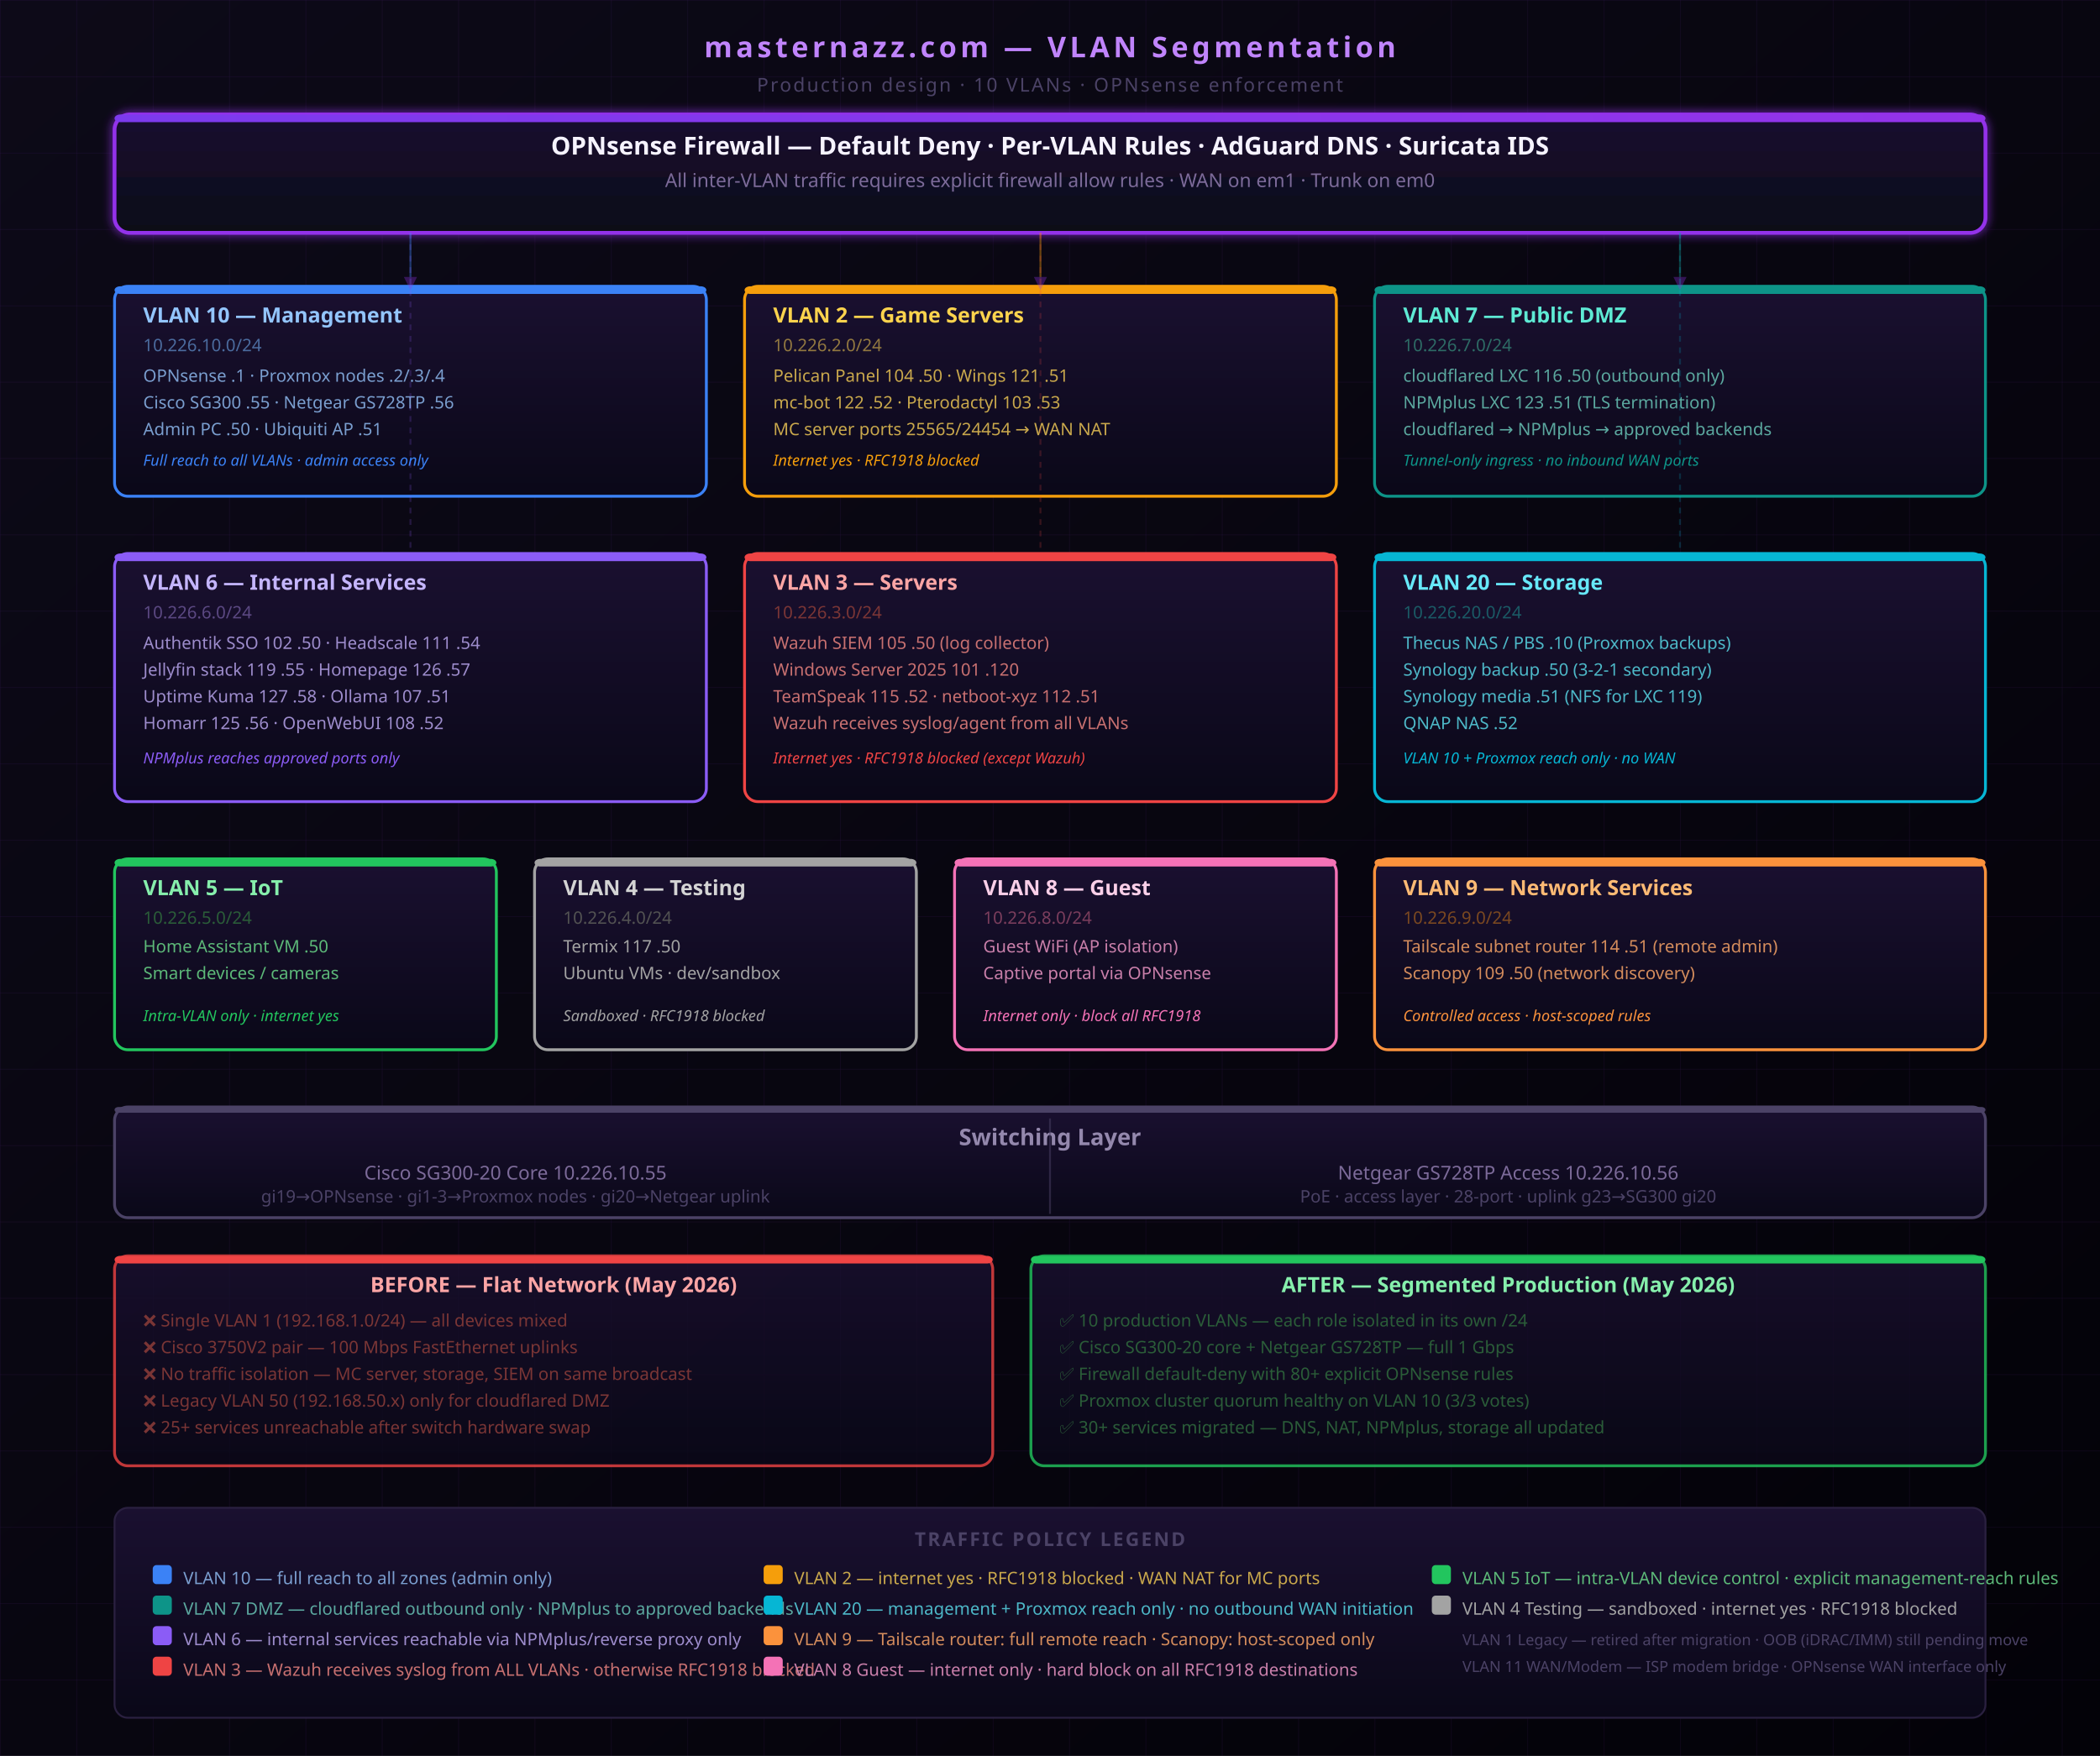
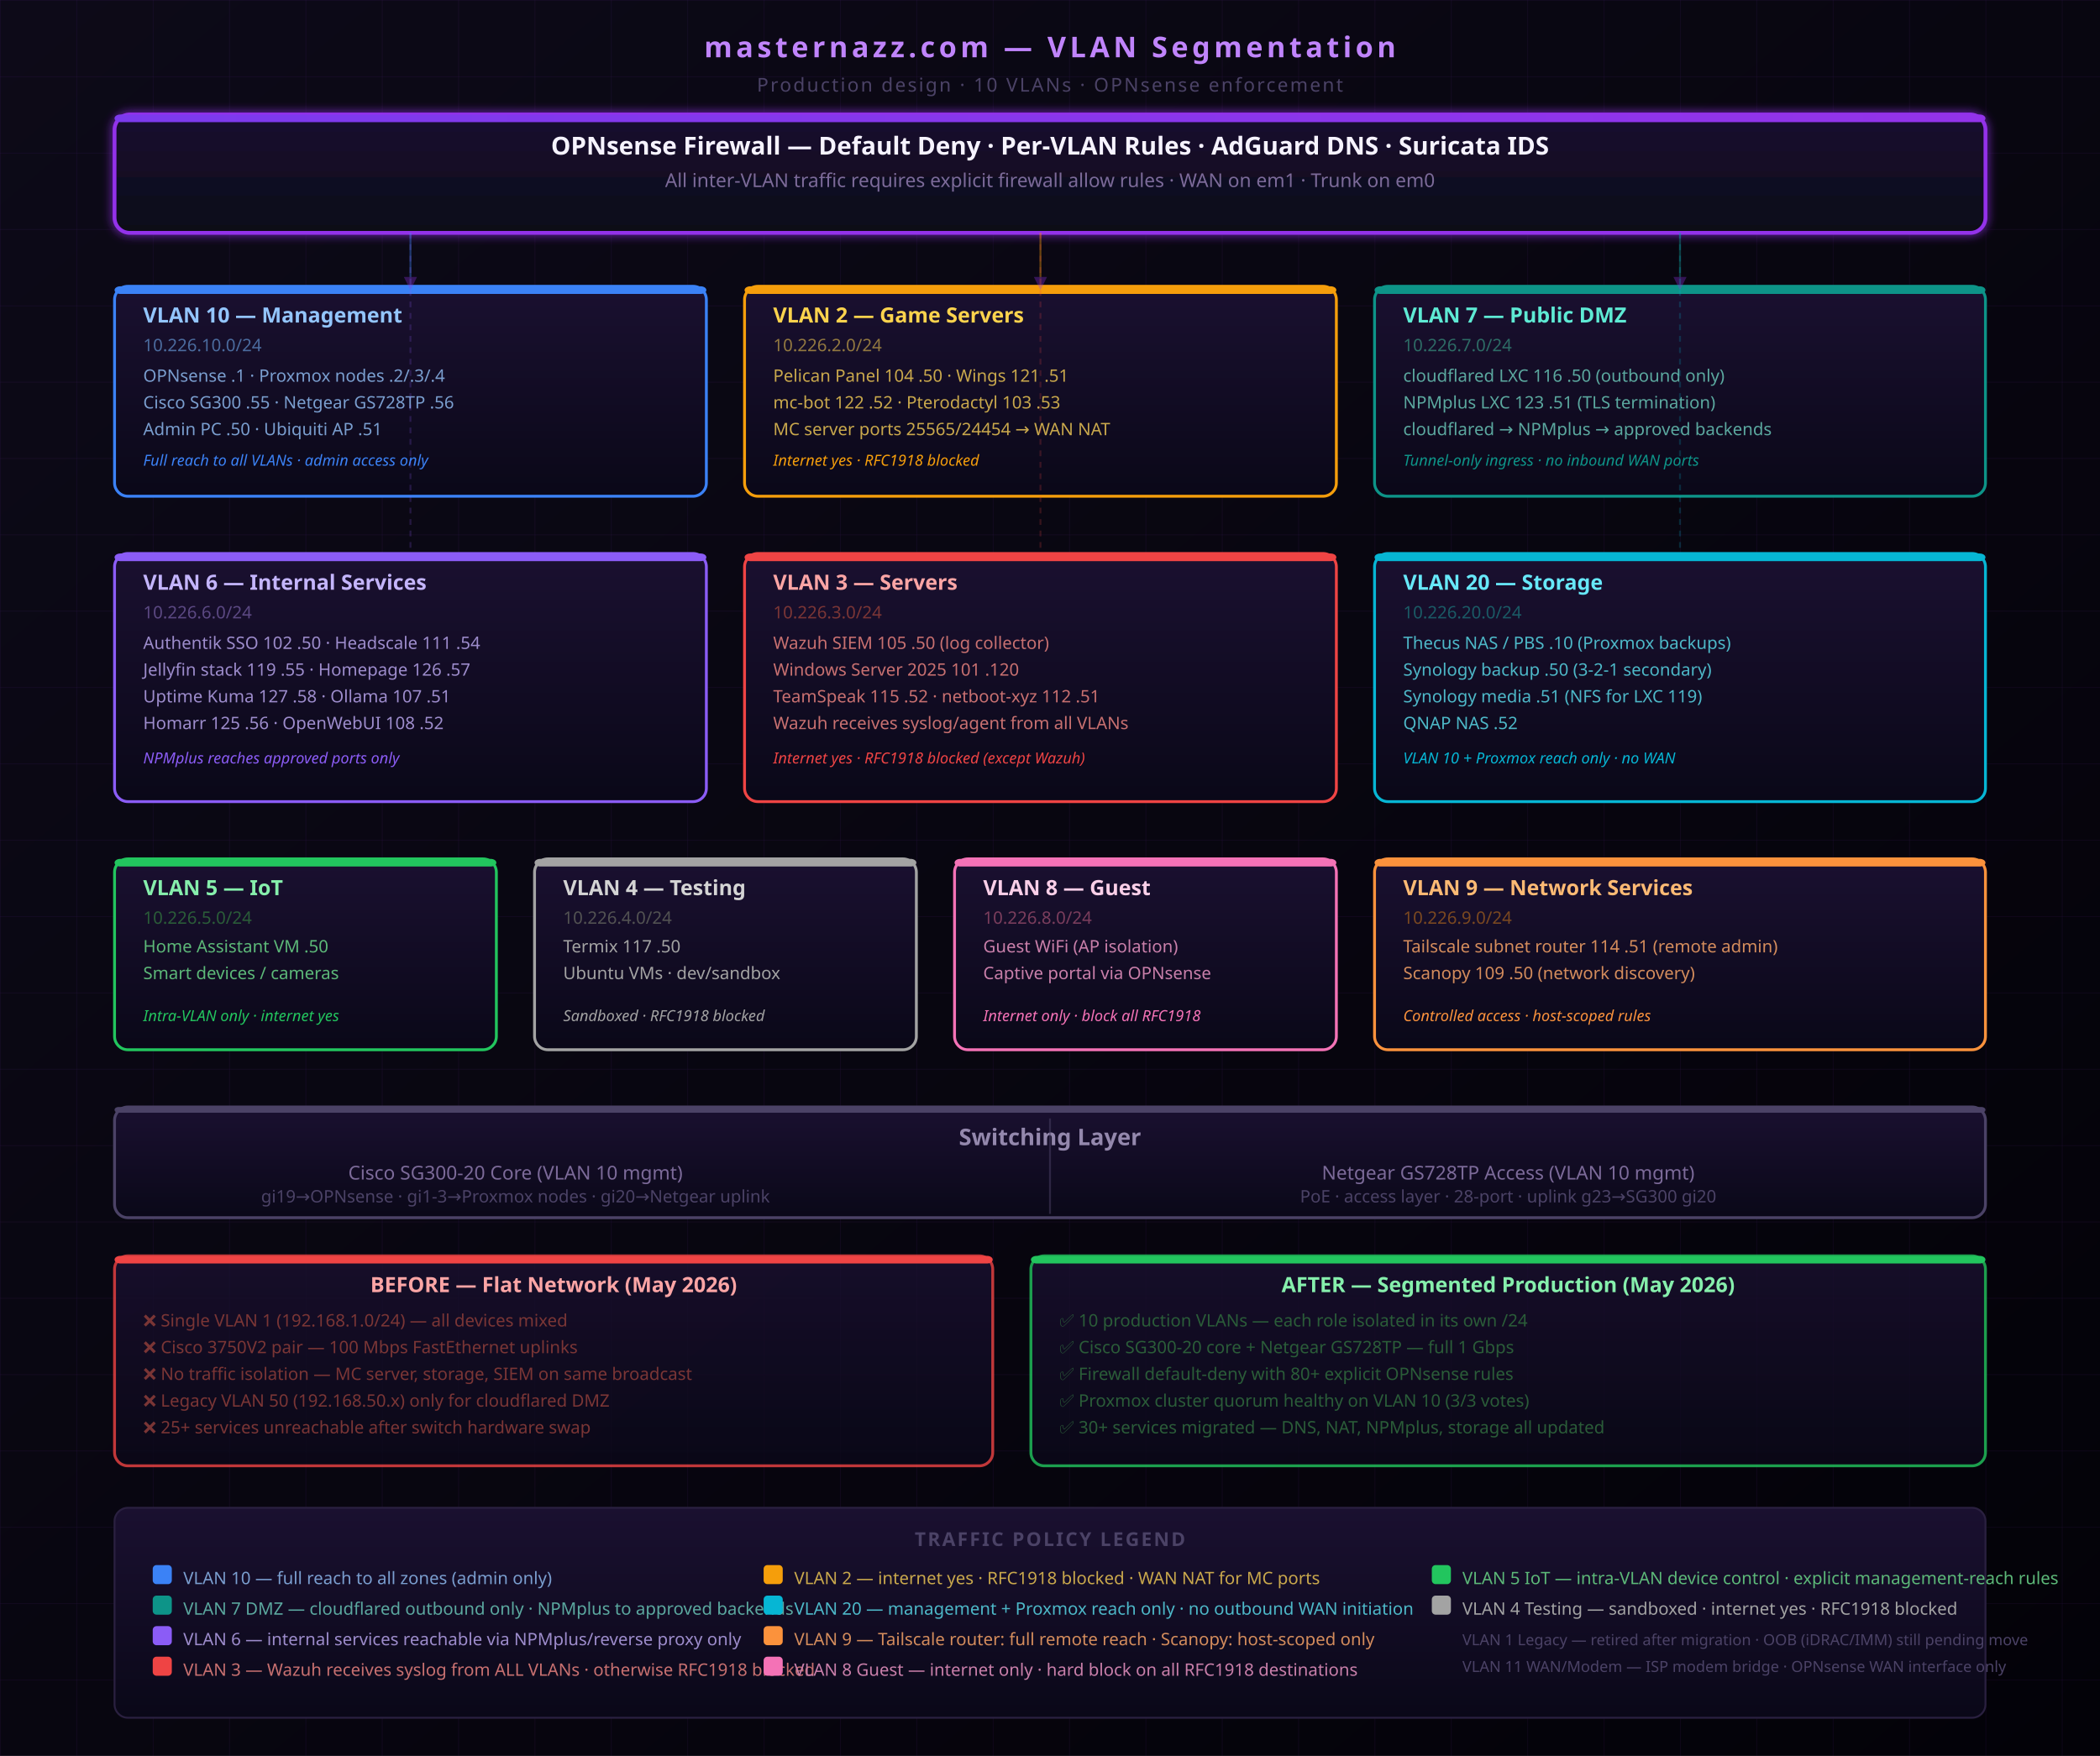
<svg xmlns="http://www.w3.org/2000/svg" width="1100" height="920" viewBox="0 0 1100 920" font-family="'Segoe UI', system-ui, sans-serif">
  <defs>
    <linearGradient id="vmbg" x1="0" y1="0" x2="1" y2="1" gradientUnits="objectBoundingBox">
      <stop offset="0%" stop-color="#0d0a18" />
      <stop offset="100%" stop-color="#030208" />
    </linearGradient>
    <linearGradient id="vmcard" x1="0" y1="0" x2="0" y2="1" gradientUnits="objectBoundingBox">
      <stop offset="0%" stop-color="#1a1030" />
      <stop offset="100%" stop-color="#0a0818" />
    </linearGradient>
    <linearGradient id="purpleBar" x1="0" y1="0" x2="1" y2="0" gradientUnits="objectBoundingBox">
      <stop offset="0%" stop-color="#7c3aed" />
      <stop offset="100%" stop-color="#9333ea" />
    </linearGradient>
    <pattern id="vmgrid" width="40" height="40" patternUnits="userSpaceOnUse">
      <path d="M 40 0 L 0 0 0 40" fill="none" stroke="#9333ea" stroke-width="0.18" opacity="0.3" />
    </pattern>
    <filter id="vmglow">
      <feGaussianBlur in="SourceGraphic" stdDeviation="2.5" result="b" />
      <feMerge>
        <feMergeNode in="b" />
        <feMergeNode in="SourceGraphic" />
      </feMerge>
    </filter>
    <marker id="vmarr" markerWidth="7" markerHeight="7" refX="5" refY="3.5" orient="auto">
      <path d="M0,0 L0,7 L7,3.5 z" fill="#9333ea" opacity="0.8" />
    </marker>
  </defs>
  <rect width="1100" height="920" fill="url(#vmbg)" />
  <rect width="1100" height="920" fill="url(#vmgrid)" />
  <text x="550" y="30" text-anchor="middle" fill="#c084fc" font-size="15" font-weight="700" letter-spacing="2">masternazz.com — VLAN Segmentation</text>
  <text x="550" y="48" text-anchor="middle" fill="#4b4266" font-size="10" letter-spacing="1">Production design · 10 VLANs · OPNsense enforcement</text>
  <rect x="60" y="60" width="980" height="62" rx="8" fill="url(#vmcard)" stroke="#9333ea" stroke-width="2" filter="url(#vmglow)" />
  <rect x="60" y="60" width="980" height="4" rx="3" fill="url(#purpleBar)" />
  <text x="550" y="81" text-anchor="middle" fill="#f6f3ff" font-size="13" font-weight="700">OPNsense Firewall — Default Deny · Per-VLAN Rules · AdGuard DNS · Suricata IDS</text>
  <text x="550" y="98" text-anchor="middle" fill="#7c6a99" font-size="10">All inter-VLAN traffic requires explicit firewall allow rules · WAN on em1 · Trunk on em0</text>
  <rect x="60" y="150" width="310" height="110" rx="7" fill="url(#vmcard)" stroke="#3b82f6" stroke-width="1.5" />
  <rect x="60" y="150" width="310" height="4" rx="3" fill="#3b82f6" />
  <text x="75" y="169" fill="#93c5fd" font-size="11" font-weight="700">VLAN 10 — Management</text>
  <text x="75" y="184" fill="#4b6b9e" font-size="9">10.226.10.0/24</text>
  <text x="75" y="200" fill="#7a9ecf" font-size="9">OPNsense .1 · Proxmox nodes .2/.3/.4</text>
  <text x="75" y="214" fill="#7a9ecf" font-size="9">Cisco SG300 .55 · Netgear GS728TP .56</text>
  <text x="75" y="228" fill="#7a9ecf" font-size="9">Admin PC .50 · Ubiquiti AP .51</text>
  <text x="75" y="244" fill="#3b82f6" font-size="8" font-style="italic">Full reach to all VLANs · admin access only</text>
  <rect x="390" y="150" width="310" height="110" rx="7" fill="url(#vmcard)" stroke="#f59e0b" stroke-width="1.5" />
  <rect x="390" y="150" width="310" height="4" rx="3" fill="#f59e0b" />
  <text x="405" y="169" fill="#fcd34d" font-size="11" font-weight="700">VLAN 2 — Game Servers</text>
  <text x="405" y="184" fill="#927840" font-size="9">10.226.2.0/24</text>
  <text x="405" y="200" fill="#c9a84c" font-size="9">Pelican Panel 104 .50 · Wings 121 .51</text>
  <text x="405" y="214" fill="#c9a84c" font-size="9">mc-bot 122 .52 · Pterodactyl 103 .53</text>
  <text x="405" y="228" fill="#c9a84c" font-size="9">MC server ports 25565/24454 → WAN NAT</text>
  <text x="405" y="244" fill="#f59e0b" font-size="8" font-style="italic">Internet yes · RFC1918 blocked</text>
  <rect x="720" y="150" width="320" height="110" rx="7" fill="url(#vmcard)" stroke="#0d9488" stroke-width="1.5" />
  <rect x="720" y="150" width="320" height="4" rx="3" fill="#0d9488" />
  <text x="735" y="169" fill="#5eead4" font-size="11" font-weight="700">VLAN 7 — Public DMZ</text>
  <text x="735" y="184" fill="#2d6b65" font-size="9">10.226.7.0/24</text>
  <text x="735" y="200" fill="#5ba89f" font-size="9">cloudflared LXC 116 .50 (outbound only)</text>
  <text x="735" y="214" fill="#5ba89f" font-size="9">NPMplus LXC 123 .51 (TLS termination)</text>
  <text x="735" y="228" fill="#5ba89f" font-size="9">cloudflared → NPMplus → approved backends</text>
  <text x="735" y="244" fill="#0d9488" font-size="8" font-style="italic">Tunnel-only ingress · no inbound WAN ports</text>
  <rect x="60" y="290" width="310" height="130" rx="7" fill="url(#vmcard)" stroke="#8b5cf6" stroke-width="1.5" />
  <rect x="60" y="290" width="310" height="4" rx="3" fill="#8b5cf6" />
  <text x="75" y="309" fill="#c4b5fd" font-size="11" font-weight="700">VLAN 6 — Internal Services</text>
  <text x="75" y="324" fill="#5b4882" font-size="9">10.226.6.0/24</text>
  <text x="75" y="340" fill="#9d8ccc" font-size="9">Authentik SSO 102 .50 · Headscale 111 .54</text>
  <text x="75" y="354" fill="#9d8ccc" font-size="9">Jellyfin stack 119 .55 · Homepage 126 .57</text>
  <text x="75" y="368" fill="#9d8ccc" font-size="9">Uptime Kuma 127 .58 · Ollama 107 .51</text>
  <text x="75" y="382" fill="#9d8ccc" font-size="9">Homarr 125 .56 · OpenWebUI 108 .52</text>
  <text x="75" y="400" fill="#8b5cf6" font-size="8" font-style="italic">NPMplus reaches approved ports only</text>
  <rect x="390" y="290" width="310" height="130" rx="7" fill="url(#vmcard)" stroke="#ef4444" stroke-width="1.5" />
  <rect x="390" y="290" width="310" height="4" rx="3" fill="#ef4444" />
  <text x="405" y="309" fill="#fca5a5" font-size="11" font-weight="700">VLAN 3 — Servers</text>
  <text x="405" y="324" fill="#7a3535" font-size="9">10.226.3.0/24</text>
  <text x="405" y="340" fill="#c87070" font-size="9">Wazuh SIEM 105 .50 (log collector)</text>
  <text x="405" y="354" fill="#c87070" font-size="9">Windows Server 2025 101 .120</text>
  <text x="405" y="368" fill="#c87070" font-size="9">TeamSpeak 115 .52 · netboot-xyz 112 .51</text>
  <text x="405" y="382" fill="#c87070" font-size="9">Wazuh receives syslog/agent from all VLANs</text>
  <text x="405" y="400" fill="#ef4444" font-size="8" font-style="italic">Internet yes · RFC1918 blocked (except Wazuh)</text>
  <rect x="720" y="290" width="320" height="130" rx="7" fill="url(#vmcard)" stroke="#06b6d4" stroke-width="1.5" />
  <rect x="720" y="290" width="320" height="4" rx="3" fill="#06b6d4" />
  <text x="735" y="309" fill="#67e8f9" font-size="11" font-weight="700">VLAN 20 — Storage</text>
  <text x="735" y="324" fill="#1a5a65" font-size="9">10.226.20.0/24</text>
  <text x="735" y="340" fill="#4db8c8" font-size="9">Thecus NAS / PBS .10 (Proxmox backups)</text>
  <text x="735" y="354" fill="#4db8c8" font-size="9">Synology backup .50 (3-2-1 secondary)</text>
  <text x="735" y="368" fill="#4db8c8" font-size="9">Synology media .51 (NFS for LXC 119)</text>
  <text x="735" y="382" fill="#4db8c8" font-size="9">QNAP NAS .52</text>
  <text x="735" y="400" fill="#06b6d4" font-size="8" font-style="italic">VLAN 10 + Proxmox reach only · no WAN</text>
  <rect x="60" y="450" width="200" height="100" rx="7" fill="url(#vmcard)" stroke="#22c55e" stroke-width="1.5" />
  <rect x="60" y="450" width="200" height="4" rx="3" fill="#22c55e" />
  <text x="75" y="469" fill="#86efac" font-size="11" font-weight="700">VLAN 5 — IoT</text>
  <text x="75" y="484" fill="#2a5c38" font-size="9">10.226.5.0/24</text>
  <text x="75" y="499" fill="#5cb878" font-size="9">Home Assistant VM .50</text>
  <text x="75" y="513" fill="#5cb878" font-size="9">Smart devices / cameras</text>
  <text x="75" y="535" fill="#22c55e" font-size="8" font-style="italic">Intra-VLAN only · internet yes</text>
  <rect x="280" y="450" width="200" height="100" rx="7" fill="url(#vmcard)" stroke="#a3a3a3" stroke-width="1.5" />
  <rect x="280" y="450" width="200" height="4" rx="3" fill="#a3a3a3" />
  <text x="295" y="469" fill="#d4d4d4" font-size="11" font-weight="700">VLAN 4 — Testing</text>
  <text x="295" y="484" fill="#525252" font-size="9">10.226.4.0/24</text>
  <text x="295" y="499" fill="#a3a3a3" font-size="9">Termix 117 .50</text>
  <text x="295" y="513" fill="#a3a3a3" font-size="9">Ubuntu VMs · dev/sandbox</text>
  <text x="295" y="535" fill="#a3a3a3" font-size="8" font-style="italic">Sandboxed · RFC1918 blocked</text>
  <rect x="500" y="450" width="200" height="100" rx="7" fill="url(#vmcard)" stroke="#f472b6" stroke-width="1.5" />
  <rect x="500" y="450" width="200" height="4" rx="3" fill="#f472b6" />
  <text x="515" y="469" fill="#fbcfe8" font-size="11" font-weight="700">VLAN 8 — Guest</text>
  <text x="515" y="484" fill="#7a3d5c" font-size="9">10.226.8.0/24</text>
  <text x="515" y="499" fill="#c97faa" font-size="9">Guest WiFi (AP isolation)</text>
  <text x="515" y="513" fill="#c97faa" font-size="9">Captive portal via OPNsense</text>
  <text x="515" y="535" fill="#f472b6" font-size="8" font-style="italic">Internet only · block all RFC1918</text>
  <rect x="720" y="450" width="320" height="100" rx="7" fill="url(#vmcard)" stroke="#fb923c" stroke-width="1.5" />
  <rect x="720" y="450" width="320" height="4" rx="3" fill="#fb923c" />
  <text x="735" y="469" fill="#fdba74" font-size="11" font-weight="700">VLAN 9 — Network Services</text>
  <text x="735" y="484" fill="#7a4820" font-size="9">10.226.9.0/24</text>
  <text x="735" y="499" fill="#d48c5c" font-size="9">Tailscale subnet router 114 .51 (remote admin)</text>
  <text x="735" y="513" fill="#d48c5c" font-size="9">Scanopy 109 .50 (network discovery)</text>
  <text x="735" y="535" fill="#fb923c" font-size="8" font-style="italic">Controlled access · host-scoped rules</text>
  <rect x="60" y="580" width="980" height="58" rx="7" fill="url(#vmcard)" stroke="#4b4266" stroke-width="1.5" />
  <rect x="60" y="580" width="980" height="3" rx="2" fill="#4b4266" />
  <text x="550" y="600" text-anchor="middle" fill="#9488ad" font-size="12" font-weight="700">Switching Layer</text>
-   <text x="270" y="618" text-anchor="middle" fill="#7c6a99" font-size="10">Cisco SG300-20 Core  10.226.10.55</text>
+   <text x="270" y="618" text-anchor="middle" fill="#7c6a99" font-size="10">Cisco SG300-20 Core  (VLAN 10 mgmt)</text>
  <text x="270" y="630" text-anchor="middle" fill="#4b4266" font-size="9">gi19→OPNsense · gi1-3→Proxmox nodes · gi20→Netgear uplink</text>
-   <text x="790" y="618" text-anchor="middle" fill="#7c6a99" font-size="10">Netgear GS728TP Access  10.226.10.56</text>
+   <text x="790" y="618" text-anchor="middle" fill="#7c6a99" font-size="10">Netgear GS728TP Access  (VLAN 10 mgmt)</text>
  <text x="790" y="630" text-anchor="middle" fill="#4b4266" font-size="9">PoE · access layer · 28-port · uplink g23→SG300 gi20</text>
  <line x1="550" y1="586" x2="550" y2="636" stroke="#4b4266" stroke-width="1" opacity="0.5" />
  <rect x="60" y="658" width="460" height="110" rx="7" fill="url(#vmcard)" stroke="#ef4444" stroke-width="1.5" opacity="0.8" />
  <rect x="60" y="658" width="460" height="4" rx="3" fill="#ef4444" />
  <text x="290" y="677" text-anchor="middle" fill="#fca5a5" font-size="11" font-weight="700">BEFORE — Flat Network (May 2026)</text>
  <text x="75" y="695" fill="#7a3535" font-size="9">❌  Single VLAN 1 (192.168.1.0/24) — all devices mixed</text>
  <text x="75" y="709" fill="#7a3535" font-size="9">❌  Cisco 3750V2 pair — 100 Mbps FastEthernet uplinks</text>
  <text x="75" y="723" fill="#7a3535" font-size="9">❌  No traffic isolation — MC server, storage, SIEM on same broadcast</text>
  <text x="75" y="737" fill="#7a3535" font-size="9">❌  Legacy VLAN 50 (192.168.50.x) only for cloudflared DMZ</text>
  <text x="75" y="751" fill="#7a3535" font-size="9">❌  25+ services unreachable after switch hardware swap</text>
  <rect x="540" y="658" width="500" height="110" rx="7" fill="url(#vmcard)" stroke="#22c55e" stroke-width="1.5" opacity="0.8" />
  <rect x="540" y="658" width="500" height="4" rx="3" fill="#22c55e" />
  <text x="790" y="677" text-anchor="middle" fill="#86efac" font-size="11" font-weight="700">AFTER — Segmented Production (May 2026)</text>
  <text x="555" y="695" fill="#2a5c38" font-size="9">✅  10 production VLANs — each role isolated in its own /24</text>
  <text x="555" y="709" fill="#2a5c38" font-size="9">✅  Cisco SG300-20 core + Netgear GS728TP — full 1 Gbps</text>
  <text x="555" y="723" fill="#2a5c38" font-size="9">✅  Firewall default-deny with 80+ explicit OPNsense rules</text>
  <text x="555" y="737" fill="#2a5c38" font-size="9">✅  Proxmox cluster quorum healthy on VLAN 10 (3/3 votes)</text>
  <text x="555" y="751" fill="#2a5c38" font-size="9">✅  30+ services migrated — DNS, NAT, NPMplus, storage all updated</text>
  <rect x="60" y="790" width="980" height="110" rx="7" fill="url(#vmcard)" stroke="#2a2040" stroke-width="1" />
  <text x="550" y="810" text-anchor="middle" fill="#4b4266" font-size="10" font-weight="700" letter-spacing="1">TRAFFIC POLICY LEGEND</text>
  <rect x="80" y="820" width="10" height="10" rx="2" fill="#3b82f6" />
  <text x="96" y="830" fill="#7a9ecf" font-size="9">VLAN 10 — full reach to all zones (admin only)</text>
  <rect x="80" y="836" width="10" height="10" rx="2" fill="#0d9488" />
  <text x="96" y="846" fill="#5ba89f" font-size="9">VLAN 7 DMZ — cloudflared outbound only · NPMplus to approved backends</text>
  <rect x="80" y="852" width="10" height="10" rx="2" fill="#8b5cf6" />
  <text x="96" y="862" fill="#9d8ccc" font-size="9">VLAN 6 — internal services reachable via NPMplus/reverse proxy only</text>
  <rect x="80" y="868" width="10" height="10" rx="2" fill="#ef4444" />
  <text x="96" y="878" fill="#c87070" font-size="9">VLAN 3 — Wazuh receives syslog from ALL VLANs · otherwise RFC1918 blocked</text>
  <rect x="400" y="820" width="10" height="10" rx="2" fill="#f59e0b" />
  <text x="416" y="830" fill="#c9a84c" font-size="9">VLAN 2 — internet yes · RFC1918 blocked · WAN NAT for MC ports</text>
  <rect x="400" y="836" width="10" height="10" rx="2" fill="#06b6d4" />
  <text x="416" y="846" fill="#4db8c8" font-size="9">VLAN 20 — management + Proxmox reach only · no outbound WAN initiation</text>
  <rect x="400" y="852" width="10" height="10" rx="2" fill="#fb923c" />
  <text x="416" y="862" fill="#d48c5c" font-size="9">VLAN 9 — Tailscale router: full remote reach · Scanopy: host-scoped only</text>
  <rect x="400" y="868" width="10" height="10" rx="2" fill="#f472b6" />
  <text x="416" y="878" fill="#c97faa" font-size="9">VLAN 8 Guest — internet only · hard block on all RFC1918 destinations</text>
  <rect x="750" y="820" width="10" height="10" rx="2" fill="#22c55e" />
  <text x="766" y="830" fill="#5cb878" font-size="9">VLAN 5 IoT — intra-VLAN device control · explicit management-reach rules</text>
  <rect x="750" y="836" width="10" height="10" rx="2" fill="#a3a3a3" />
  <text x="766" y="846" fill="#a3a3a3" font-size="9">VLAN 4 Testing — sandboxed · internet yes · RFC1918 blocked</text>
  <text x="766" y="862" fill="#4b4266" font-size="8">VLAN 1 Legacy — retired after migration · OOB (iDRAC/IMM) still pending move</text>
  <text x="766" y="876" fill="#4b4266" font-size="8">VLAN 11 WAN/Modem — ISP modem bridge · OPNsense WAN interface only</text>
  <line x1="215" y1="122" x2="215" y2="150" stroke="#3b82f6" stroke-width="1" opacity="0.4" marker-end="url(#vmarr)" />
  <line x1="545" y1="122" x2="545" y2="150" stroke="#f59e0b" stroke-width="1" opacity="0.4" marker-end="url(#vmarr)" />
  <line x1="880" y1="122" x2="880" y2="150" stroke="#0d9488" stroke-width="1" opacity="0.4" marker-end="url(#vmarr)" />
  <line x1="215" y1="122" x2="215" y2="290" stroke="#8b5cf6" stroke-width="1" opacity="0.2" stroke-dasharray="3,3" />
  <line x1="545" y1="122" x2="545" y2="290" stroke="#ef4444" stroke-width="1" opacity="0.2" stroke-dasharray="3,3" />
  <line x1="880" y1="122" x2="880" y2="290" stroke="#06b6d4" stroke-width="1" opacity="0.2" stroke-dasharray="3,3" />
</svg>
